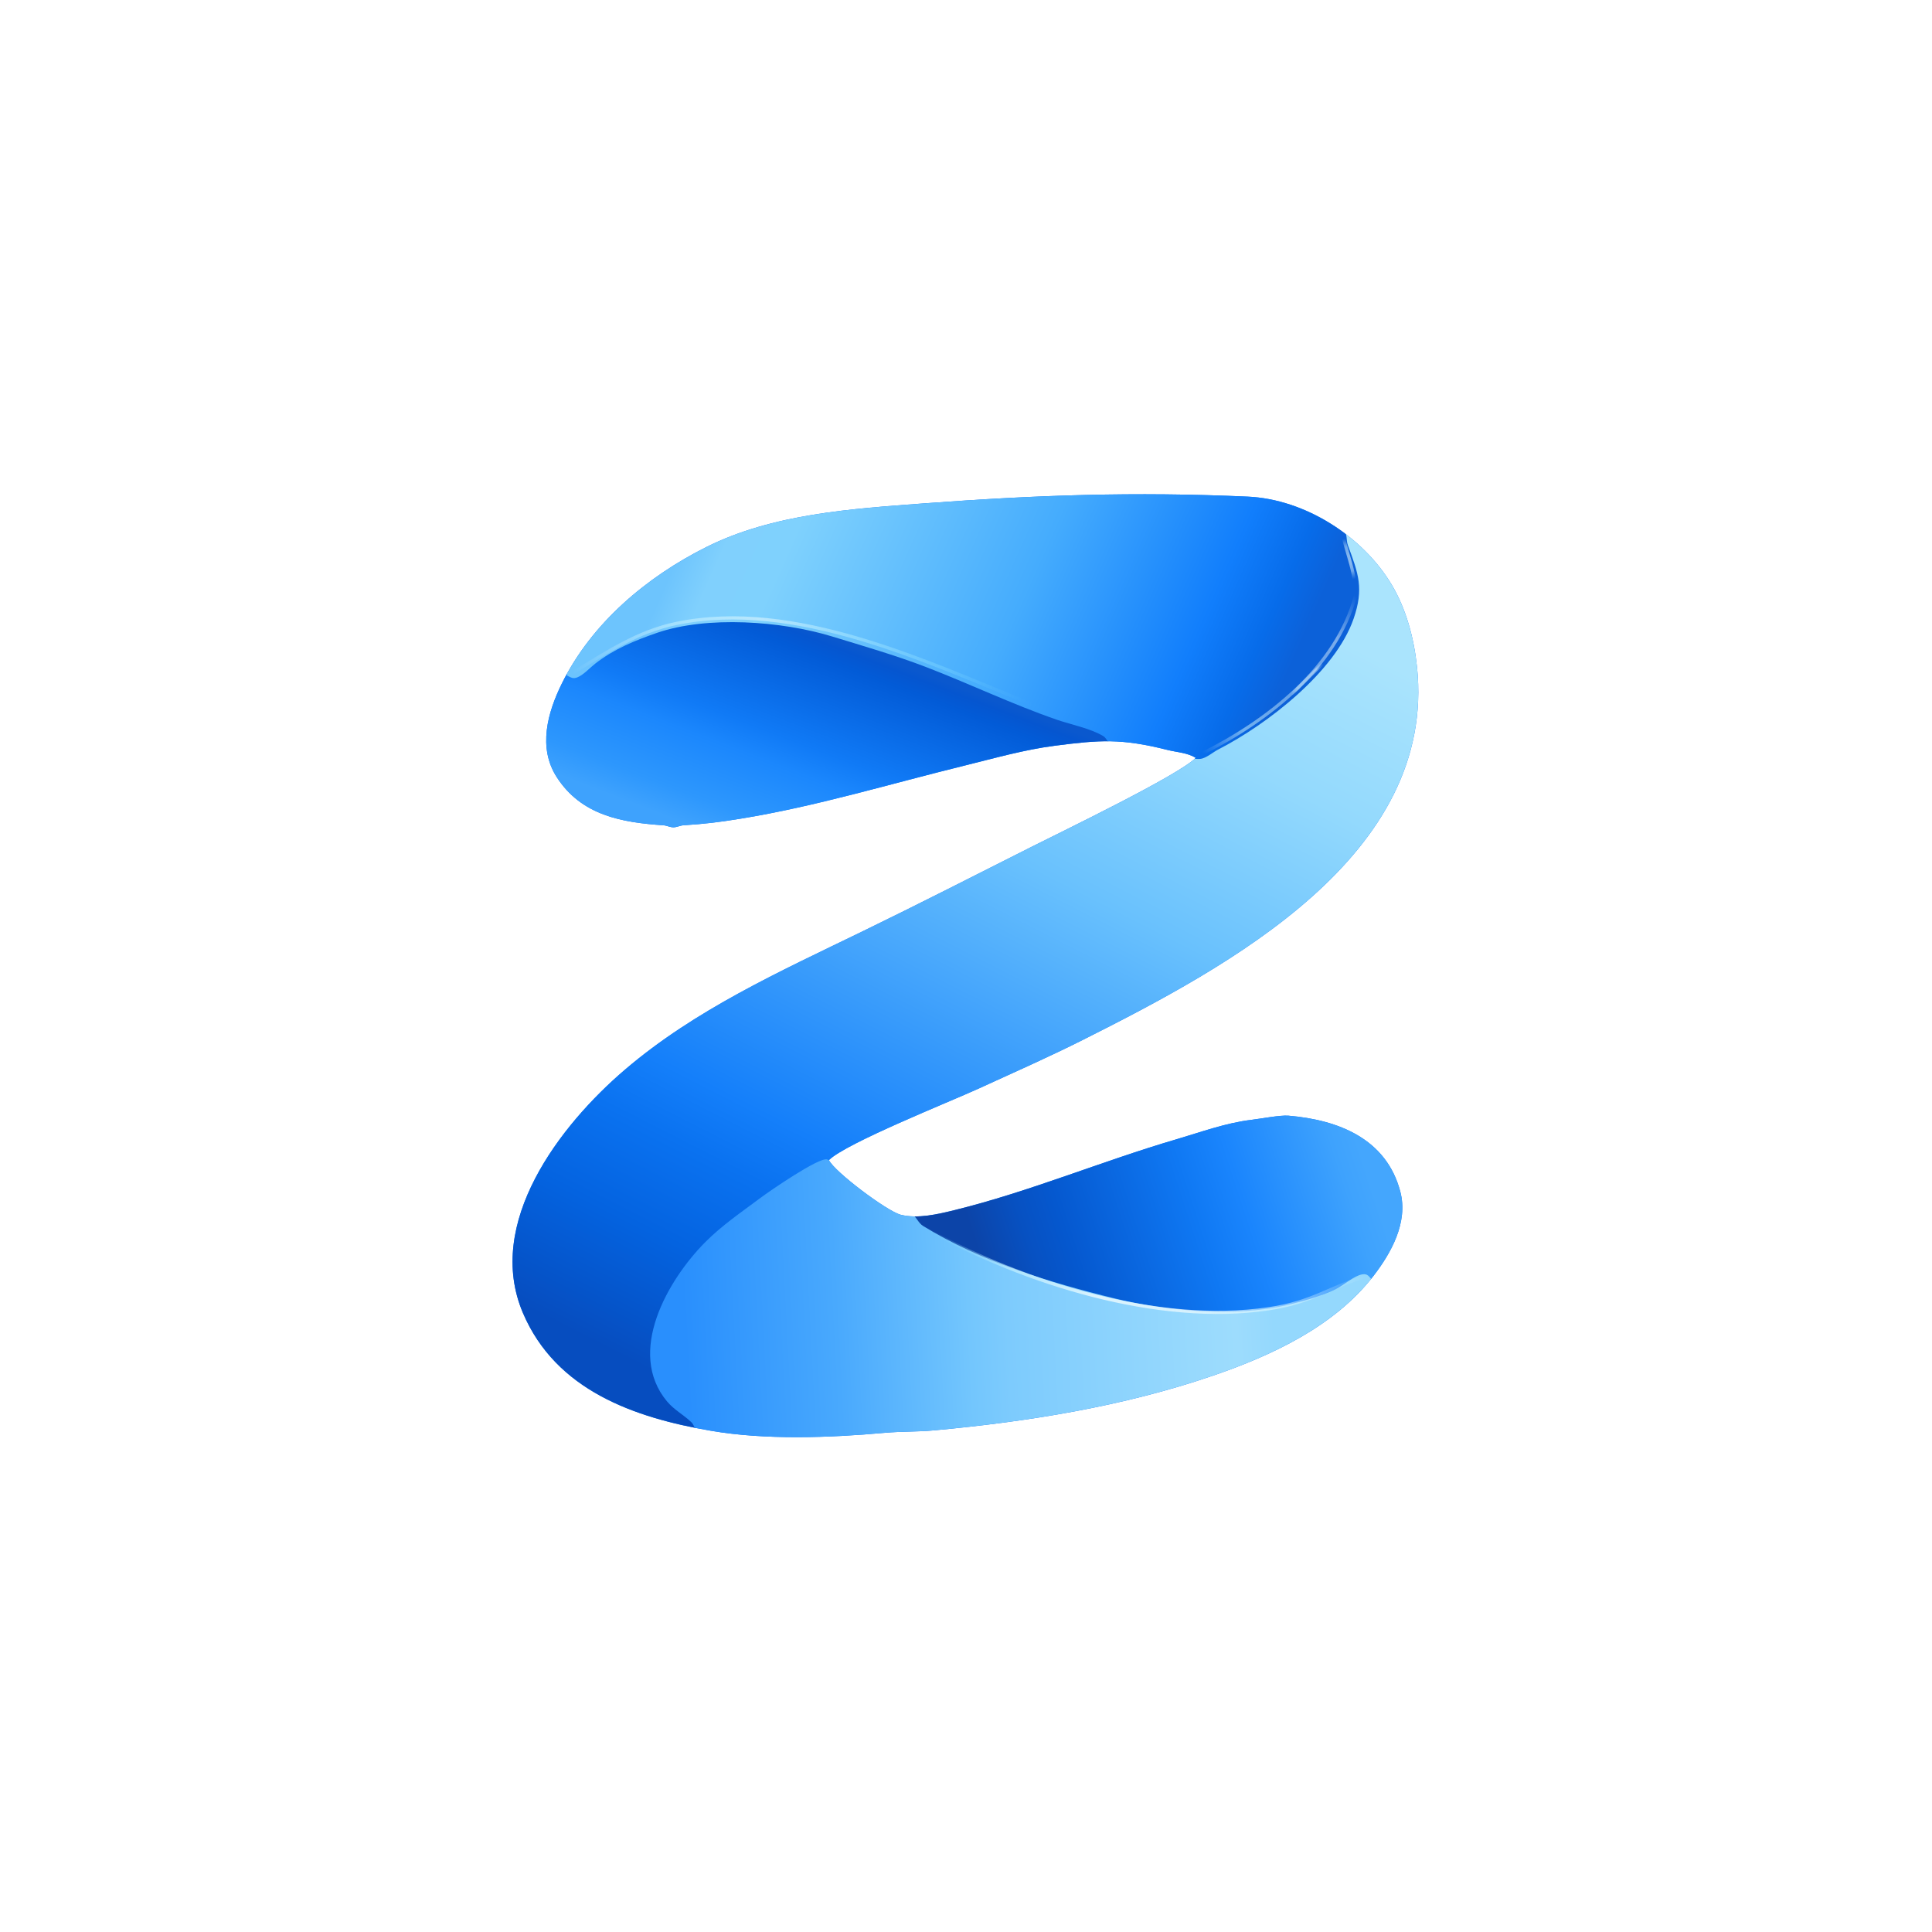
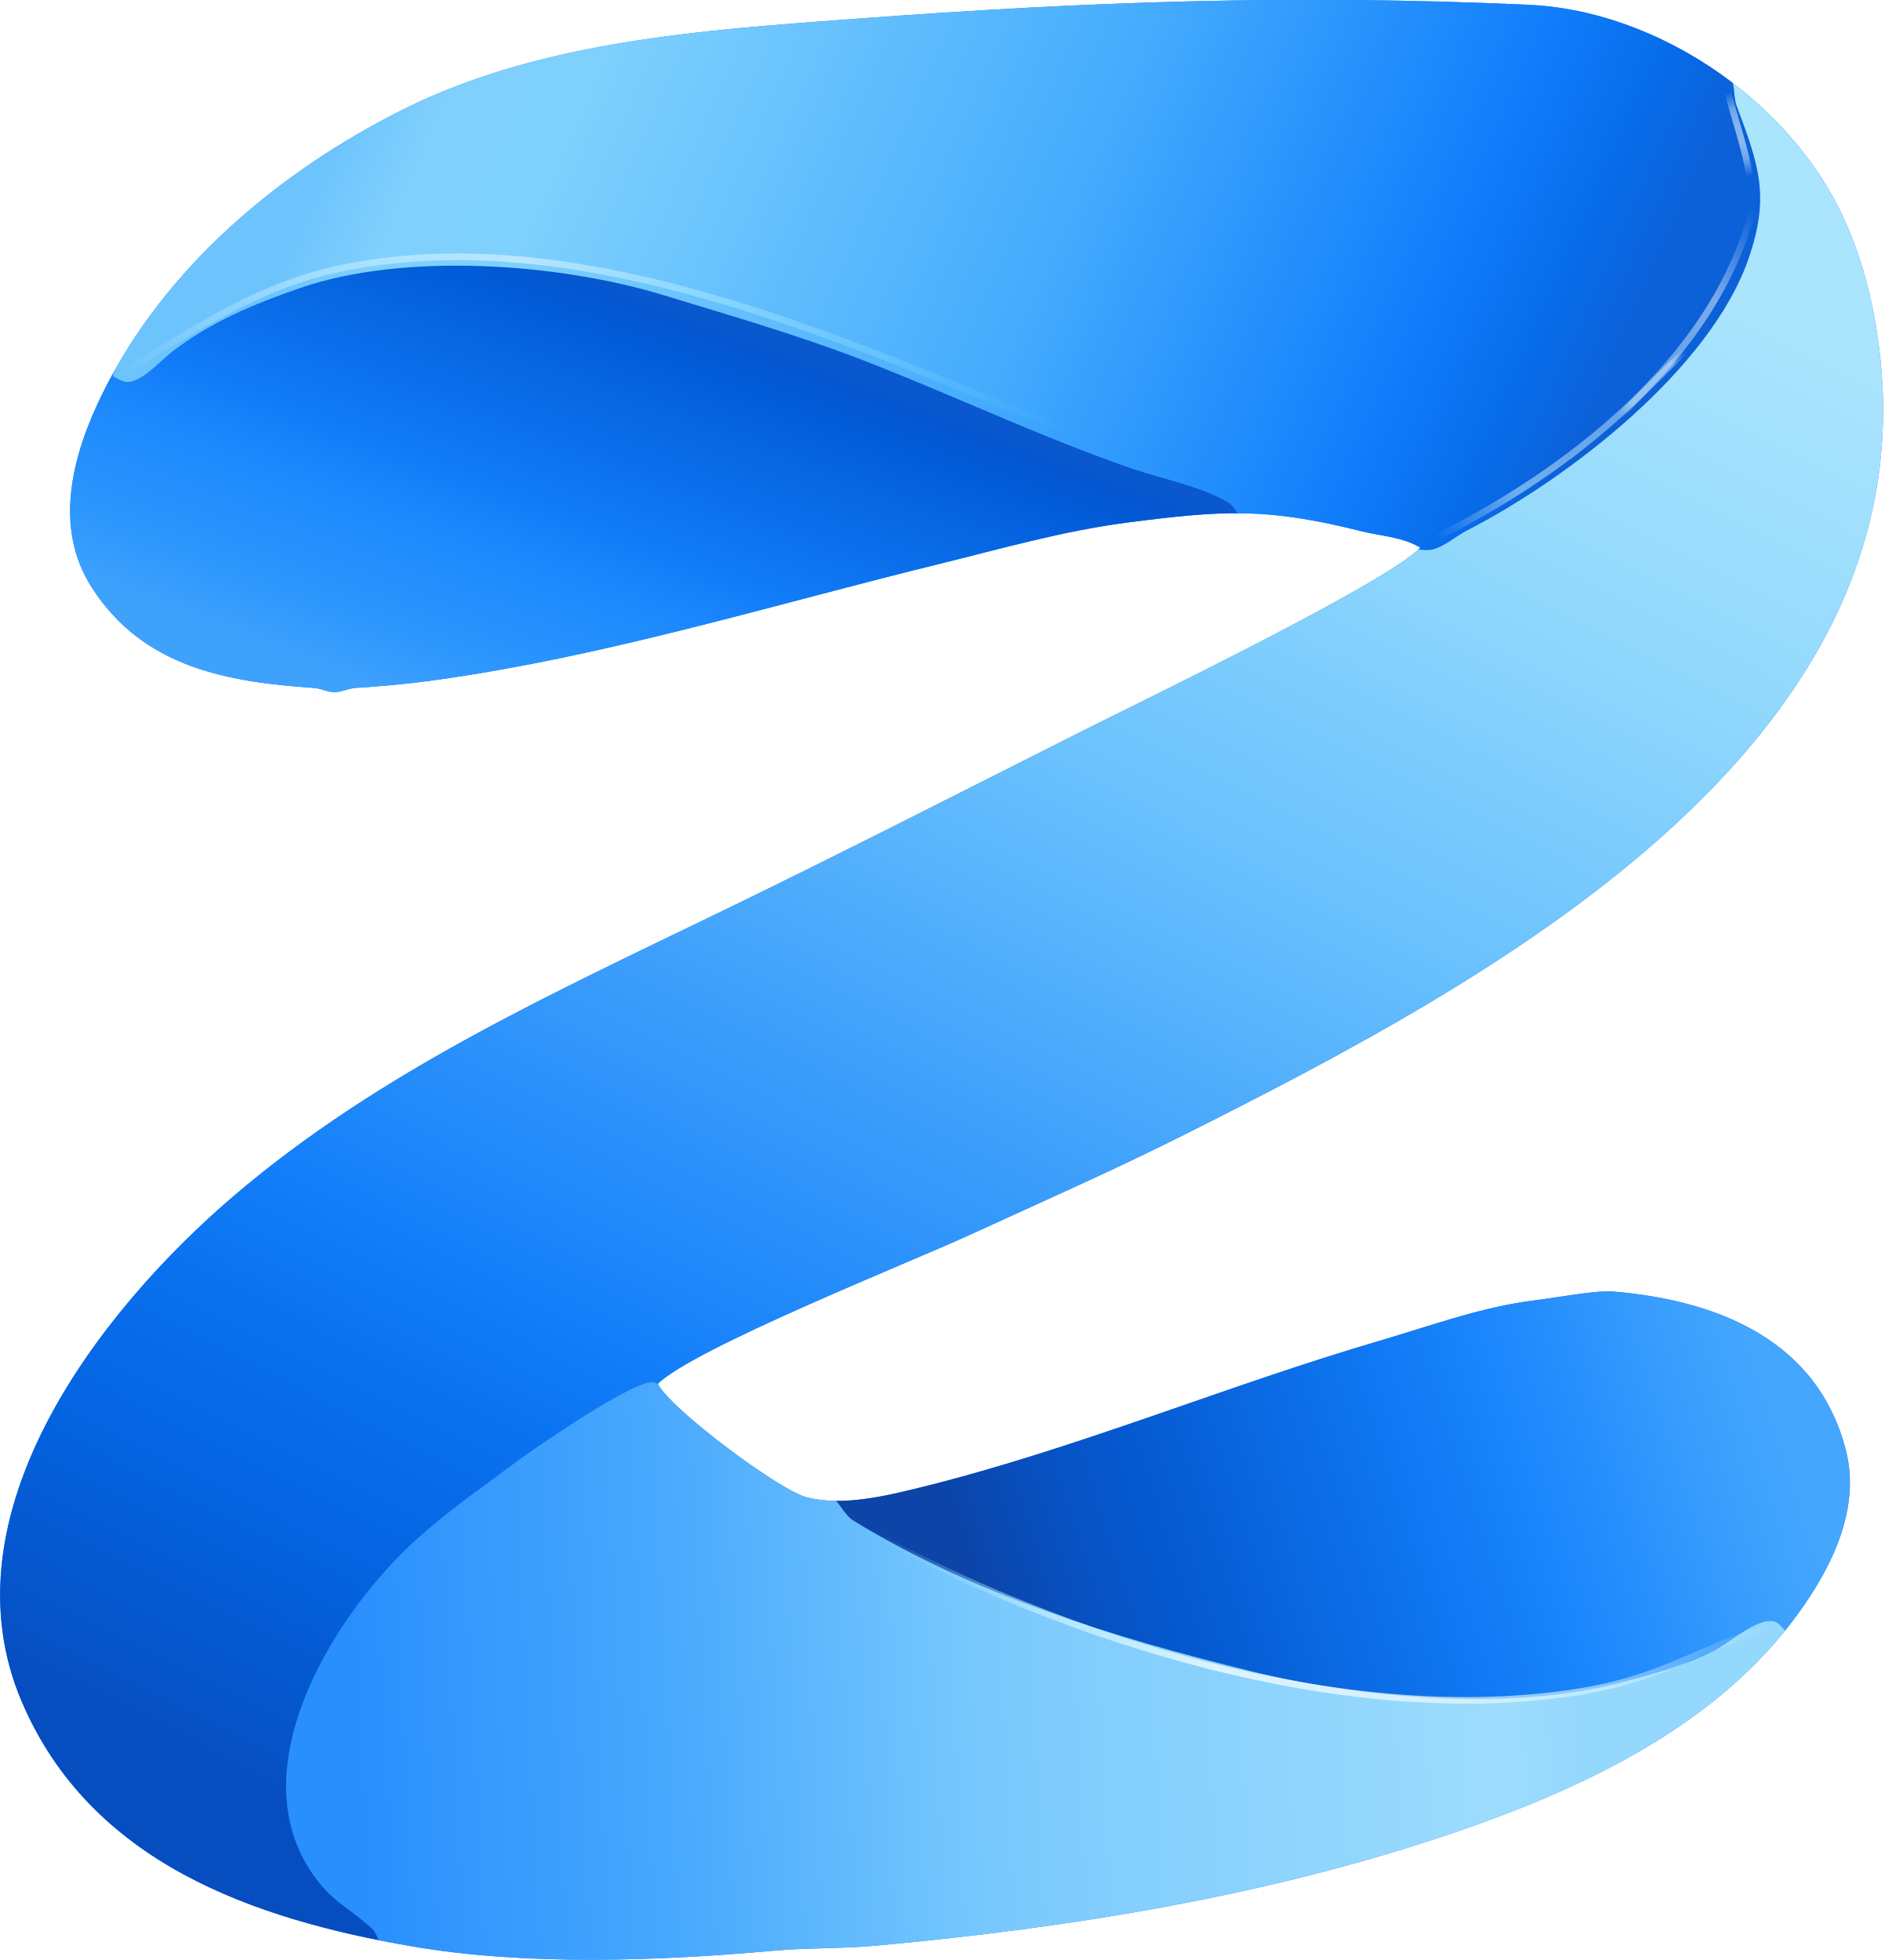
- <svg xmlns="http://www.w3.org/2000/svg" viewBox="0 0 456 456" width="456" height="456">
+ <svg xmlns="http://www.w3.org/2000/svg" viewBox="0 0 400 416" width="400" height="416">
  <defs>
    <clipPath id="zanance-clip">
      <path d="M301.42 116.24C294.04 123.85 242.31 148.8 229.25 155.38C204.3 167.94 179.29 180.73 154.18 192.92C117.82 210.58 80.6 227.37 49.63 253.81C20.98 278.27 -12.34 321.45 4.63 361.19C19.21 395.32 53.71 407.31 87.48 413.11C111.59 417.26 139.8 416.22 164.19 414.03C171.4 413.38 178.62 413.62 185.82 412.96C226.99 409.19 269.34 402.41 308.82 388.88C334.87 379.96 362.53 367.17 379.79 344.87C387.66 334.7 395.21 321.16 391.69 307.67C385.59 284.25 364.26 275.96 342.36 274.12C338.65 273.81 330.11 275.47 326.07 275.94C314.67 277.29 303.76 281.35 292.78 284.57C260.05 294.16 228.07 307.66 194.98 315.79C187.63 317.59 178.85 319.68 171.34 317.84C165.37 316.38 141.96 298.78 139.61 293.7C147.21 286.2 192.81 268.04 205.61 262.18C221.03 255.11 236.6 248.25 251.76 240.62C315.72 208.42 407.9 159.44 399.03 75.97C397.71 63.54 394.35 50.67 387.82 39.77C375.02 18.41 349.56 2.14 324.36 1.01C274.38 -1.23 231.2 0.3 181.67 3.98C149.73 6.36 114.86 8.56 85.48 23.27C59.27 36.39 35 56.71 21.8 83.42C15.49 96.2 11.12 111.73 19.52 124.76C30.41 141.67 48.21 144.76 66.62 146.01C68.12 146.12 69.52 146.9 71.01 146.9C72.51 146.89 73.91 146.11 75.41 146.01C85.06 145.38 91.06 144.65 100.58 143.1C133.68 137.73 166.36 127.79 198.98 119.78C212.3 116.5 225.59 112.68 239.17 110.92C259.33 108.31 268.69 107.68 288.74 112.71C293.18 113.83 297.64 113.94 301.42 116.24Z" clip-rule="evenodd" />
    </clipPath>
    <linearGradient id="zanance-upper-fold-gradient" gradientUnits="userSpaceOnUse" x1="129.35" y1="57.376" x2="92.55" y2="153.243">
      <stop offset="0.016" stop-color="#0A58CE" />
      <stop offset="0.047" stop-color="#0556D0" />
      <stop offset="0.109" stop-color="#025BD7" />
      <stop offset="0.484" stop-color="#107AF6" />
      <stop offset="0.609" stop-color="#1B87FD" />
      <stop offset="0.859" stop-color="#2D97FD" />
      <stop offset="0.984" stop-color="#3EA2FD" />
    </linearGradient>
    <linearGradient id="zanance-lower-fold-gradient" gradientUnits="userSpaceOnUse" x1="379.047" y1="295.066" x2="207.735" y2="350.728">
      <stop offset="0.016" stop-color="#44A6FD" />
      <stop offset="0.078" stop-color="#3EA2FD" />
      <stop offset="0.328" stop-color="#1A85FD" />
      <stop offset="0.453" stop-color="#0F78F3" />
      <stop offset="0.766" stop-color="#0558CF" />
      <stop offset="0.859" stop-color="#0751C2" />
      <stop offset="0.984" stop-color="#0C44A8" />
    </linearGradient>
    <linearGradient id="zanance-diagonal-gradient" gradientUnits="userSpaceOnUse" x1="296.892" y1="21.24" x2="97.228" y2="413.102">
      <stop offset="0.016" stop-color="#AAE4FD" />
      <stop offset="0.172" stop-color="#93D9FD" />
      <stop offset="0.359" stop-color="#69C1FD" />
      <stop offset="0.703" stop-color="#147FFA" />
      <stop offset="0.766" stop-color="#0A72F0" />
      <stop offset="0.859" stop-color="#0463E0" />
      <stop offset="0.984" stop-color="#064DBF" />
    </linearGradient>
    <linearGradient id="zanance-upper-band-gradient" gradientUnits="userSpaceOnUse" x1="88.709" y1="-18.744" x2="340.406" y2="93.318">
      <stop offset="0.016" stop-color="#6DC4FD" />
      <stop offset="0.078" stop-color="#80D0FD" />
      <stop offset="0.172" stop-color="#7FD1FD" />
      <stop offset="0.547" stop-color="#45ACFD" />
      <stop offset="0.828" stop-color="#117EFC" />
      <stop offset="0.922" stop-color="#076CEA" />
      <stop offset="0.984" stop-color="#0C61D9" />
    </linearGradient>
    <linearGradient id="zanance-lower-band-gradient" gradientUnits="userSpaceOnUse" x1="339.896" y1="359.009" x2="71.846" y2="373.056">
      <stop offset="0.016" stop-color="#94D8FD" />
      <stop offset="0.078" stop-color="#9DDCFD" />
      <stop offset="0.109" stop-color="#9BDBFD" />
      <stop offset="0.453" stop-color="#7DCBFD" />
      <stop offset="0.516" stop-color="#73C6FD" />
      <stop offset="0.734" stop-color="#49A9FD" />
      <stop offset="0.984" stop-color="#298FFD" />
    </linearGradient>
    <linearGradient id="zanance-rim-0-gradient" gradientUnits="userSpaceOnUse" x1="366.676" y1="19.618" x2="371.324" y2="37.382">
      <stop offset="0" stop-color="#E7F9FF" stop-opacity="0" />
      <stop offset="0.2" stop-color="#D8F6FF" stop-opacity="0.471" />
      <stop offset="0.4" stop-color="#E6FDFF" stop-opacity="0.538" />
      <stop offset="0.6" stop-color="#ECFEFF" stop-opacity="0.561" />
      <stop offset="0.8" stop-color="#DFF8FF" stop-opacity="0.459" />
      <stop offset="1" stop-color="#D2F2FF" stop-opacity="0" />
    </linearGradient>
    <linearGradient id="zanance-rim-1-gradient" gradientUnits="userSpaceOnUse" x1="371.912" y1="44.618" x2="304.676" y2="114.147">
      <stop offset="0" stop-color="#E2FAFF" stop-opacity="0" />
      <stop offset="0.2" stop-color="#F6FFFF" stop-opacity="0.475" />
      <stop offset="0.4" stop-color="#E8FCFF" stop-opacity="0.402" />
      <stop offset="0.6" stop-color="#DEFCFF" stop-opacity="0.437" />
      <stop offset="0.8" stop-color="#D7FBFF" stop-opacity="0.496" />
      <stop offset="1" stop-color="#E8F6FE" stop-opacity="0" />
    </linearGradient>
    <linearGradient id="zanance-rim-2-gradient" gradientUnits="userSpaceOnUse" x1="357.382" y1="74.618" x2="343.618" y2="88.382">
      <stop offset="0" stop-color="#ECFEFF" stop-opacity="0" />
      <stop offset="0.2" stop-color="#EAFDFF" stop-opacity="0.426" />
      <stop offset="0.4" stop-color="#E7FBFF" stop-opacity="0.399" />
      <stop offset="0.6" stop-color="#E3FBFF" stop-opacity="0.384" />
      <stop offset="0.8" stop-color="#E0FCFF" stop-opacity="0.398" />
      <stop offset="1" stop-color="#DEFCFF" stop-opacity="0" />
    </linearGradient>
    <linearGradient id="zanance-rim-3-gradient" gradientUnits="userSpaceOnUse" x1="26.618" y1="78.676" x2="229.382" y2="92.735">
      <stop offset="0" stop-color="#E2F6FE" stop-opacity="0" />
      <stop offset="0.2" stop-color="#BAECFE" stop-opacity="0.635" />
      <stop offset="0.4" stop-color="#DAF4FE" stop-opacity="0.63" />
      <stop offset="0.6" stop-color="#A8E8FF" stop-opacity="0.537" />
      <stop offset="0.8" stop-color="#79D4FF" stop-opacity="0.43" />
      <stop offset="1" stop-color="#4DB7FF" stop-opacity="0" />
    </linearGradient>
    <linearGradient id="zanance-rim-4-gradient" gradientUnits="userSpaceOnUse" x1="183.618" y1="324.676" x2="376.324" y2="345.265">
      <stop offset="0" stop-color="#7DD3FF" stop-opacity="0" />
      <stop offset="0.2" stop-color="#CCF5FF" stop-opacity="0.609" />
      <stop offset="0.4" stop-color="#F8FFFF" stop-opacity="0.74" />
      <stop offset="0.6" stop-color="#F8FEFE" stop-opacity="0.652" />
      <stop offset="0.8" stop-color="#DCF8FE" stop-opacity="0.6" />
      <stop offset="1" stop-color="#F2FCFF" stop-opacity="0" />
    </linearGradient>
  </defs>
-   <g transform="translate(120.958 116.676) scale(0.535)">
-     <g id="zanance-symbol">
-       <path id="zanance-silhouette" d="M301.42 116.24C294.04 123.85 242.31 148.8 229.25 155.38C204.3 167.94 179.29 180.73 154.18 192.92C117.82 210.58 80.6 227.37 49.63 253.81C20.98 278.27 -12.34 321.45 4.63 361.19C19.21 395.32 53.71 407.31 87.48 413.11C111.59 417.26 139.8 416.22 164.19 414.03C171.4 413.38 178.62 413.62 185.82 412.96C226.99 409.19 269.34 402.41 308.82 388.88C334.87 379.96 362.53 367.17 379.79 344.87C387.66 334.7 395.21 321.16 391.69 307.67C385.59 284.25 364.26 275.96 342.36 274.12C338.65 273.81 330.11 275.47 326.07 275.94C314.67 277.29 303.76 281.35 292.78 284.57C260.05 294.16 228.07 307.66 194.98 315.79C187.63 317.59 178.85 319.68 171.34 317.84C165.37 316.38 141.96 298.78 139.61 293.7C147.21 286.2 192.81 268.04 205.61 262.18C221.03 255.11 236.6 248.25 251.76 240.62C315.72 208.42 407.9 159.44 399.03 75.97C397.71 63.54 394.35 50.67 387.82 39.77C375.02 18.41 349.56 2.14 324.36 1.01C274.38 -1.23 231.2 0.3 181.67 3.98C149.73 6.36 114.86 8.56 85.48 23.27C59.27 36.39 35 56.71 21.8 83.42C15.49 96.2 11.12 111.73 19.52 124.76C30.41 141.67 48.21 144.76 66.62 146.01C68.12 146.12 69.52 146.9 71.01 146.9C72.51 146.89 73.91 146.11 75.41 146.01C85.06 145.38 91.06 144.65 100.58 143.1C133.68 137.73 166.36 127.79 198.98 119.78C212.3 116.5 225.59 112.68 239.17 110.92C259.33 108.31 268.69 107.68 288.74 112.71C293.18 113.83 297.64 113.94 301.42 116.24Z" fill="#1478EE" fill-rule="evenodd" />
-       <g id="zanance-surfaces" clip-path="url(#zanance-clip)">
-         <path id="zanance-upper-fold" d="M263.64 108.53C262.68 102.64 254.38 102.48 249.29 100.35C236.4 94.93 223.12 90.67 210.38 84.97C208.12 83.96 205.45 83.84 203.23 82.76C158.14 60.82 90.99 40.29 44.4 67.03C38.72 70.29 33.99 74.84 28.52 78.24C26.53 79.48 23.98 78.27 22.29 80.26C19.51 83.54 18.17 88.56 16.79 92.54C9.83 112.66 15.79 129.39 34.63 140.05C50.68 149.13 81.58 149.61 98.98 144.72C109.35 141.8 120.58 140.19 131.18 137.92C144.35 135.1 157.23 130.82 170.42 128.08C192.66 123.45 214.33 116.13 236.7 112.26C242.68 111.22 260.05 110.8 263.64 108.53Z" fill="url(#zanance-upper-fold-gradient)" fill-rule="evenodd" />
-         <path id="zanance-lower-fold" d="M176.14 319.9C179.04 327.82 216.88 342.8 226.35 345.81C265.55 358.24 309.5 369.9 350.26 357.63C356.74 355.68 363.01 353.41 369.03 350.23C370.97 349.21 372.67 347.41 374.73 346.64C376.47 346 378.08 347.25 379.8 346.1C385.51 342.27 391.58 328.75 392.93 322.14C398.02 297.36 375.33 275.7 351.83 273.88C316.13 271.11 261.14 292.85 226.15 304.92C214.57 308.92 202.91 312.45 191.06 315.57C185.86 316.94 179.3 315.42 176.14 319.9Z" fill="url(#zanance-lower-fold-gradient)" fill-rule="evenodd" />
-         <path id="zanance-diagonal" d="M367.25 17C364.6 21.81 370.9 33.9 371.79 40.93C372.99 50.35 363.59 66.44 357.69 73.25C335.79 98.45 306.13 112.85 277.63 128.95C253.3 142.7 227.92 154.65 202.78 166.85C186.38 174.81 170.42 183.84 154.04 191.73C105.24 215.25 55.1 238.42 20.98 282.09C-5.85 316.43 -11.84 364.69 27.96 392.3C36.71 398.36 73.03 418 81.76 411.28C80.21 403.07 59.55 398.02 63.24 374.81C70.06 331.88 124.47 299.02 161.44 283.51C172.24 278.97 182.52 273.15 193.34 268.63C243.85 247.55 299.64 220.8 342.91 187.02C353.75 178.56 363.33 168.78 373.04 159.01C400.09 131.8 408.12 85.09 393.57 49.51C389.38 39.28 378.51 19.91 367.25 17Z" fill="url(#zanance-diagonal-gradient)" fill-rule="evenodd" />
-         <path id="zanance-upper-band" d="M23.99 79.89C25.73 80.71 26.6 81.61 28.77 80.68C31.45 79.54 34.13 76.54 36.44 74.73C44.67 68.29 54.02 64.47 63.78 61.1C85.81 53.51 118.64 55.85 140.93 62.68C154.78 66.92 168.69 70.92 182.24 76.11C201.44 83.47 220.51 92.66 240.23 99.46C246.56 101.64 255 103.24 260.7 106.7C262.04 107.51 262.31 109.24 263.83 109.83C264.96 110.27 278.17 111.06 283.01 112.41C287.11 113.56 300.65 117.64 304.23 116.57C306.87 115.78 309 113.78 311.41 112.54C332.95 101.49 363 78.28 371.09 54.84C375.67 41.55 373.22 35.03 368.57 22.51C367.65 20.06 368.56 17.56 366.5 15.5C364.09 13.08 360.88 12.43 358.09 10.72C337.38 -1.98 312.53 -1.14 289.06 -1.14C236.34 -1.14 173.09 -0.42 121.98 10.04C110.63 12.36 99.98 16.44 89.21 20.55C68.48 28.47 47.5 44.38 34.49 62.27C30.64 67.55 24.53 73.32 23.99 79.89Z" fill="url(#zanance-upper-band-gradient)" fill-rule="evenodd" />
-         <path id="zanance-lower-band" d="M379.11 346.46C377.85 345.12 377.32 343.73 374.95 344.11C371.27 344.69 366.66 348.97 363.2 350.65C356.57 353.87 349.02 355.88 341.88 357.62C319.09 363.16 288.03 360.25 265.46 354.7C236.34 347.55 206.78 338.52 181.14 322.76C178.92 321.39 178.17 318.57 176.06 317.45C174.44 316.59 172.58 317.19 170.94 316.49C164.48 313.74 158.45 308.66 152.81 304.55C149.21 301.92 142.61 294.53 138.78 293.41C135.21 292.36 113.32 307.45 109.41 310.38C101.02 316.66 92.32 322.56 84.93 330.02C68.48 346.63 50.11 378.51 68.18 400.17C71.34 403.95 75.54 406.08 78.96 409.39C80.26 410.66 80.22 412.65 81.96 413.56C87.58 416.51 125.07 417.37 133.3 417.14C136.78 417.05 140.11 416.14 143.68 416.14C195.42 416.14 275.54 405.41 323.17 384.7C338.73 377.94 372.16 362.31 379.11 346.46Z" fill="url(#zanance-lower-band-gradient)" fill-rule="evenodd" />
-       </g>
-       <path id="zanance-rim-0" d="M366.68 19.62C368.22 25.53 370.32 31.35 371.32 37.38" fill="none" stroke="url(#zanance-rim-0-gradient)" stroke-width="1.4" stroke-linecap="round" stroke-linejoin="round" />
-       <path id="zanance-rim-1" d="M371.91 44.62C363.58 76.41 332.94 100.02 304.68 114.15" fill="none" stroke="url(#zanance-rim-1-gradient)" stroke-width="1.4" stroke-linecap="round" stroke-linejoin="round" />
-       <path id="zanance-rim-2" d="M357.38 74.62C352.79 79.21 348.21 83.79 343.62 88.38" fill="none" stroke="url(#zanance-rim-2-gradient)" stroke-width="1.4" stroke-linecap="round" stroke-linejoin="round" />
-       <path id="zanance-rim-3" d="M26.62 78.68C41.73 69.68 54.9 60.54 72.5 56.91C124.52 46.2 182.23 73.65 229.38 92.74" fill="none" stroke="url(#zanance-rim-3-gradient)" stroke-width="1.4" stroke-linecap="round" stroke-linejoin="round" />
-       <path id="zanance-rim-4" d="M183.62 324.68C226.15 347.97 284.58 366.52 333.5 359.32C353.66 356.36 360.45 349.47 376.32 345.26" fill="none" stroke="url(#zanance-rim-4-gradient)" stroke-width="1.4" stroke-linecap="round" stroke-linejoin="round" />
+   <g id="zanance-symbol">
+     <path id="zanance-silhouette" d="M301.42 116.24C294.04 123.85 242.31 148.8 229.25 155.38C204.3 167.94 179.29 180.73 154.18 192.92C117.82 210.58 80.6 227.37 49.63 253.81C20.98 278.27 -12.34 321.45 4.63 361.19C19.21 395.32 53.71 407.31 87.48 413.11C111.59 417.26 139.8 416.22 164.19 414.03C171.4 413.38 178.62 413.62 185.82 412.96C226.99 409.19 269.34 402.41 308.82 388.88C334.87 379.96 362.53 367.17 379.79 344.87C387.66 334.7 395.21 321.16 391.69 307.67C385.59 284.25 364.26 275.96 342.36 274.12C338.65 273.81 330.11 275.47 326.07 275.94C314.67 277.29 303.76 281.35 292.78 284.57C260.05 294.16 228.07 307.66 194.98 315.79C187.63 317.59 178.85 319.68 171.34 317.84C165.37 316.38 141.96 298.78 139.61 293.7C147.21 286.2 192.81 268.04 205.61 262.18C221.03 255.11 236.6 248.25 251.76 240.62C315.72 208.42 407.9 159.44 399.03 75.97C397.71 63.54 394.35 50.67 387.82 39.77C375.02 18.41 349.56 2.14 324.36 1.01C274.38 -1.23 231.2 0.3 181.67 3.98C149.73 6.36 114.86 8.56 85.48 23.27C59.27 36.39 35 56.71 21.8 83.42C15.49 96.2 11.12 111.73 19.52 124.76C30.41 141.67 48.21 144.76 66.62 146.01C68.12 146.12 69.52 146.9 71.01 146.9C72.51 146.89 73.91 146.11 75.41 146.01C85.06 145.38 91.06 144.65 100.58 143.1C133.68 137.73 166.36 127.79 198.98 119.78C212.3 116.5 225.59 112.68 239.17 110.92C259.33 108.31 268.69 107.68 288.74 112.71C293.18 113.83 297.64 113.94 301.42 116.24Z" fill="#1478EE" fill-rule="evenodd" />
+     <g id="zanance-surfaces" clip-path="url(#zanance-clip)">
+       <path id="zanance-upper-fold" d="M263.64 108.53C262.68 102.64 254.38 102.48 249.29 100.35C236.4 94.93 223.12 90.67 210.38 84.97C208.12 83.96 205.45 83.84 203.23 82.76C158.14 60.82 90.99 40.29 44.4 67.03C38.72 70.29 33.99 74.84 28.52 78.24C26.53 79.48 23.98 78.27 22.29 80.26C19.51 83.54 18.17 88.56 16.79 92.54C9.83 112.66 15.79 129.39 34.63 140.05C50.68 149.13 81.58 149.61 98.98 144.72C109.35 141.8 120.58 140.19 131.18 137.92C144.35 135.1 157.23 130.82 170.42 128.08C192.66 123.45 214.33 116.13 236.7 112.26C242.68 111.22 260.05 110.8 263.64 108.53Z" fill="url(#zanance-upper-fold-gradient)" fill-rule="evenodd" />
+       <path id="zanance-lower-fold" d="M176.14 319.9C179.04 327.82 216.88 342.8 226.35 345.81C265.55 358.24 309.5 369.9 350.26 357.63C356.74 355.68 363.01 353.41 369.03 350.23C370.97 349.21 372.67 347.41 374.73 346.64C376.47 346 378.08 347.25 379.8 346.1C385.51 342.27 391.58 328.75 392.93 322.14C398.02 297.36 375.33 275.7 351.83 273.88C316.13 271.11 261.14 292.85 226.15 304.92C214.57 308.92 202.91 312.45 191.06 315.57C185.86 316.94 179.3 315.42 176.14 319.9Z" fill="url(#zanance-lower-fold-gradient)" fill-rule="evenodd" />
+       <path id="zanance-diagonal" d="M367.25 17C364.6 21.81 370.9 33.9 371.79 40.93C372.99 50.35 363.59 66.44 357.69 73.25C335.79 98.45 306.13 112.85 277.63 128.95C253.3 142.7 227.92 154.65 202.78 166.85C186.38 174.81 170.42 183.84 154.04 191.73C105.24 215.25 55.1 238.42 20.98 282.09C-5.85 316.43 -11.84 364.69 27.96 392.3C36.71 398.36 73.03 418 81.76 411.28C80.21 403.07 59.55 398.02 63.24 374.81C70.06 331.88 124.47 299.02 161.44 283.51C172.24 278.97 182.52 273.15 193.34 268.63C243.85 247.55 299.64 220.8 342.91 187.02C353.75 178.56 363.33 168.78 373.04 159.01C400.09 131.8 408.12 85.09 393.57 49.51C389.38 39.28 378.51 19.91 367.25 17Z" fill="url(#zanance-diagonal-gradient)" fill-rule="evenodd" />
+       <path id="zanance-upper-band" d="M23.99 79.89C25.73 80.71 26.6 81.61 28.77 80.68C31.45 79.54 34.13 76.54 36.44 74.73C44.67 68.29 54.02 64.47 63.78 61.1C85.81 53.51 118.64 55.85 140.93 62.68C154.78 66.92 168.69 70.92 182.24 76.11C201.44 83.47 220.51 92.66 240.23 99.46C246.56 101.64 255 103.24 260.7 106.7C262.04 107.51 262.31 109.24 263.83 109.83C264.96 110.27 278.17 111.06 283.01 112.41C287.11 113.56 300.65 117.64 304.23 116.57C306.87 115.78 309 113.78 311.41 112.54C332.95 101.49 363 78.28 371.09 54.84C375.67 41.55 373.22 35.03 368.57 22.51C367.65 20.06 368.56 17.56 366.5 15.5C364.09 13.08 360.88 12.43 358.09 10.72C337.38 -1.98 312.53 -1.14 289.06 -1.14C236.34 -1.14 173.09 -0.42 121.98 10.04C110.63 12.36 99.98 16.44 89.21 20.55C68.48 28.47 47.5 44.38 34.49 62.27C30.64 67.55 24.53 73.32 23.99 79.89Z" fill="url(#zanance-upper-band-gradient)" fill-rule="evenodd" />
+       <path id="zanance-lower-band" d="M379.11 346.46C377.85 345.12 377.32 343.73 374.95 344.11C371.27 344.69 366.66 348.97 363.2 350.65C356.57 353.87 349.02 355.88 341.88 357.62C319.09 363.16 288.03 360.25 265.46 354.7C236.34 347.55 206.78 338.52 181.14 322.76C178.92 321.39 178.17 318.57 176.06 317.45C174.44 316.59 172.58 317.19 170.94 316.49C164.48 313.74 158.45 308.66 152.81 304.55C149.21 301.92 142.61 294.53 138.78 293.41C135.21 292.36 113.32 307.45 109.41 310.38C101.02 316.66 92.32 322.56 84.93 330.02C68.48 346.63 50.11 378.51 68.18 400.17C71.34 403.95 75.54 406.08 78.96 409.39C80.26 410.66 80.22 412.65 81.96 413.56C87.58 416.51 125.07 417.37 133.3 417.14C136.78 417.05 140.11 416.14 143.68 416.14C195.42 416.14 275.54 405.41 323.17 384.7C338.73 377.94 372.16 362.31 379.11 346.46Z" fill="url(#zanance-lower-band-gradient)" fill-rule="evenodd" />
    </g>
+     <path id="zanance-rim-0" d="M366.68 19.62C368.22 25.53 370.32 31.35 371.32 37.38" fill="none" stroke="url(#zanance-rim-0-gradient)" stroke-width="1.4" stroke-linecap="round" stroke-linejoin="round" />
+     <path id="zanance-rim-1" d="M371.91 44.62C363.58 76.41 332.94 100.02 304.68 114.15" fill="none" stroke="url(#zanance-rim-1-gradient)" stroke-width="1.4" stroke-linecap="round" stroke-linejoin="round" />
+     <path id="zanance-rim-2" d="M357.38 74.62C352.79 79.21 348.21 83.79 343.62 88.38" fill="none" stroke="url(#zanance-rim-2-gradient)" stroke-width="1.4" stroke-linecap="round" stroke-linejoin="round" />
+     <path id="zanance-rim-3" d="M26.62 78.68C41.73 69.68 54.9 60.54 72.5 56.91C124.52 46.2 182.23 73.65 229.38 92.74" fill="none" stroke="url(#zanance-rim-3-gradient)" stroke-width="1.4" stroke-linecap="round" stroke-linejoin="round" />
+     <path id="zanance-rim-4" d="M183.62 324.68C226.15 347.97 284.58 366.52 333.5 359.32C353.66 356.36 360.45 349.47 376.32 345.26" fill="none" stroke="url(#zanance-rim-4-gradient)" stroke-width="1.4" stroke-linecap="round" stroke-linejoin="round" />
  </g>
</svg>
